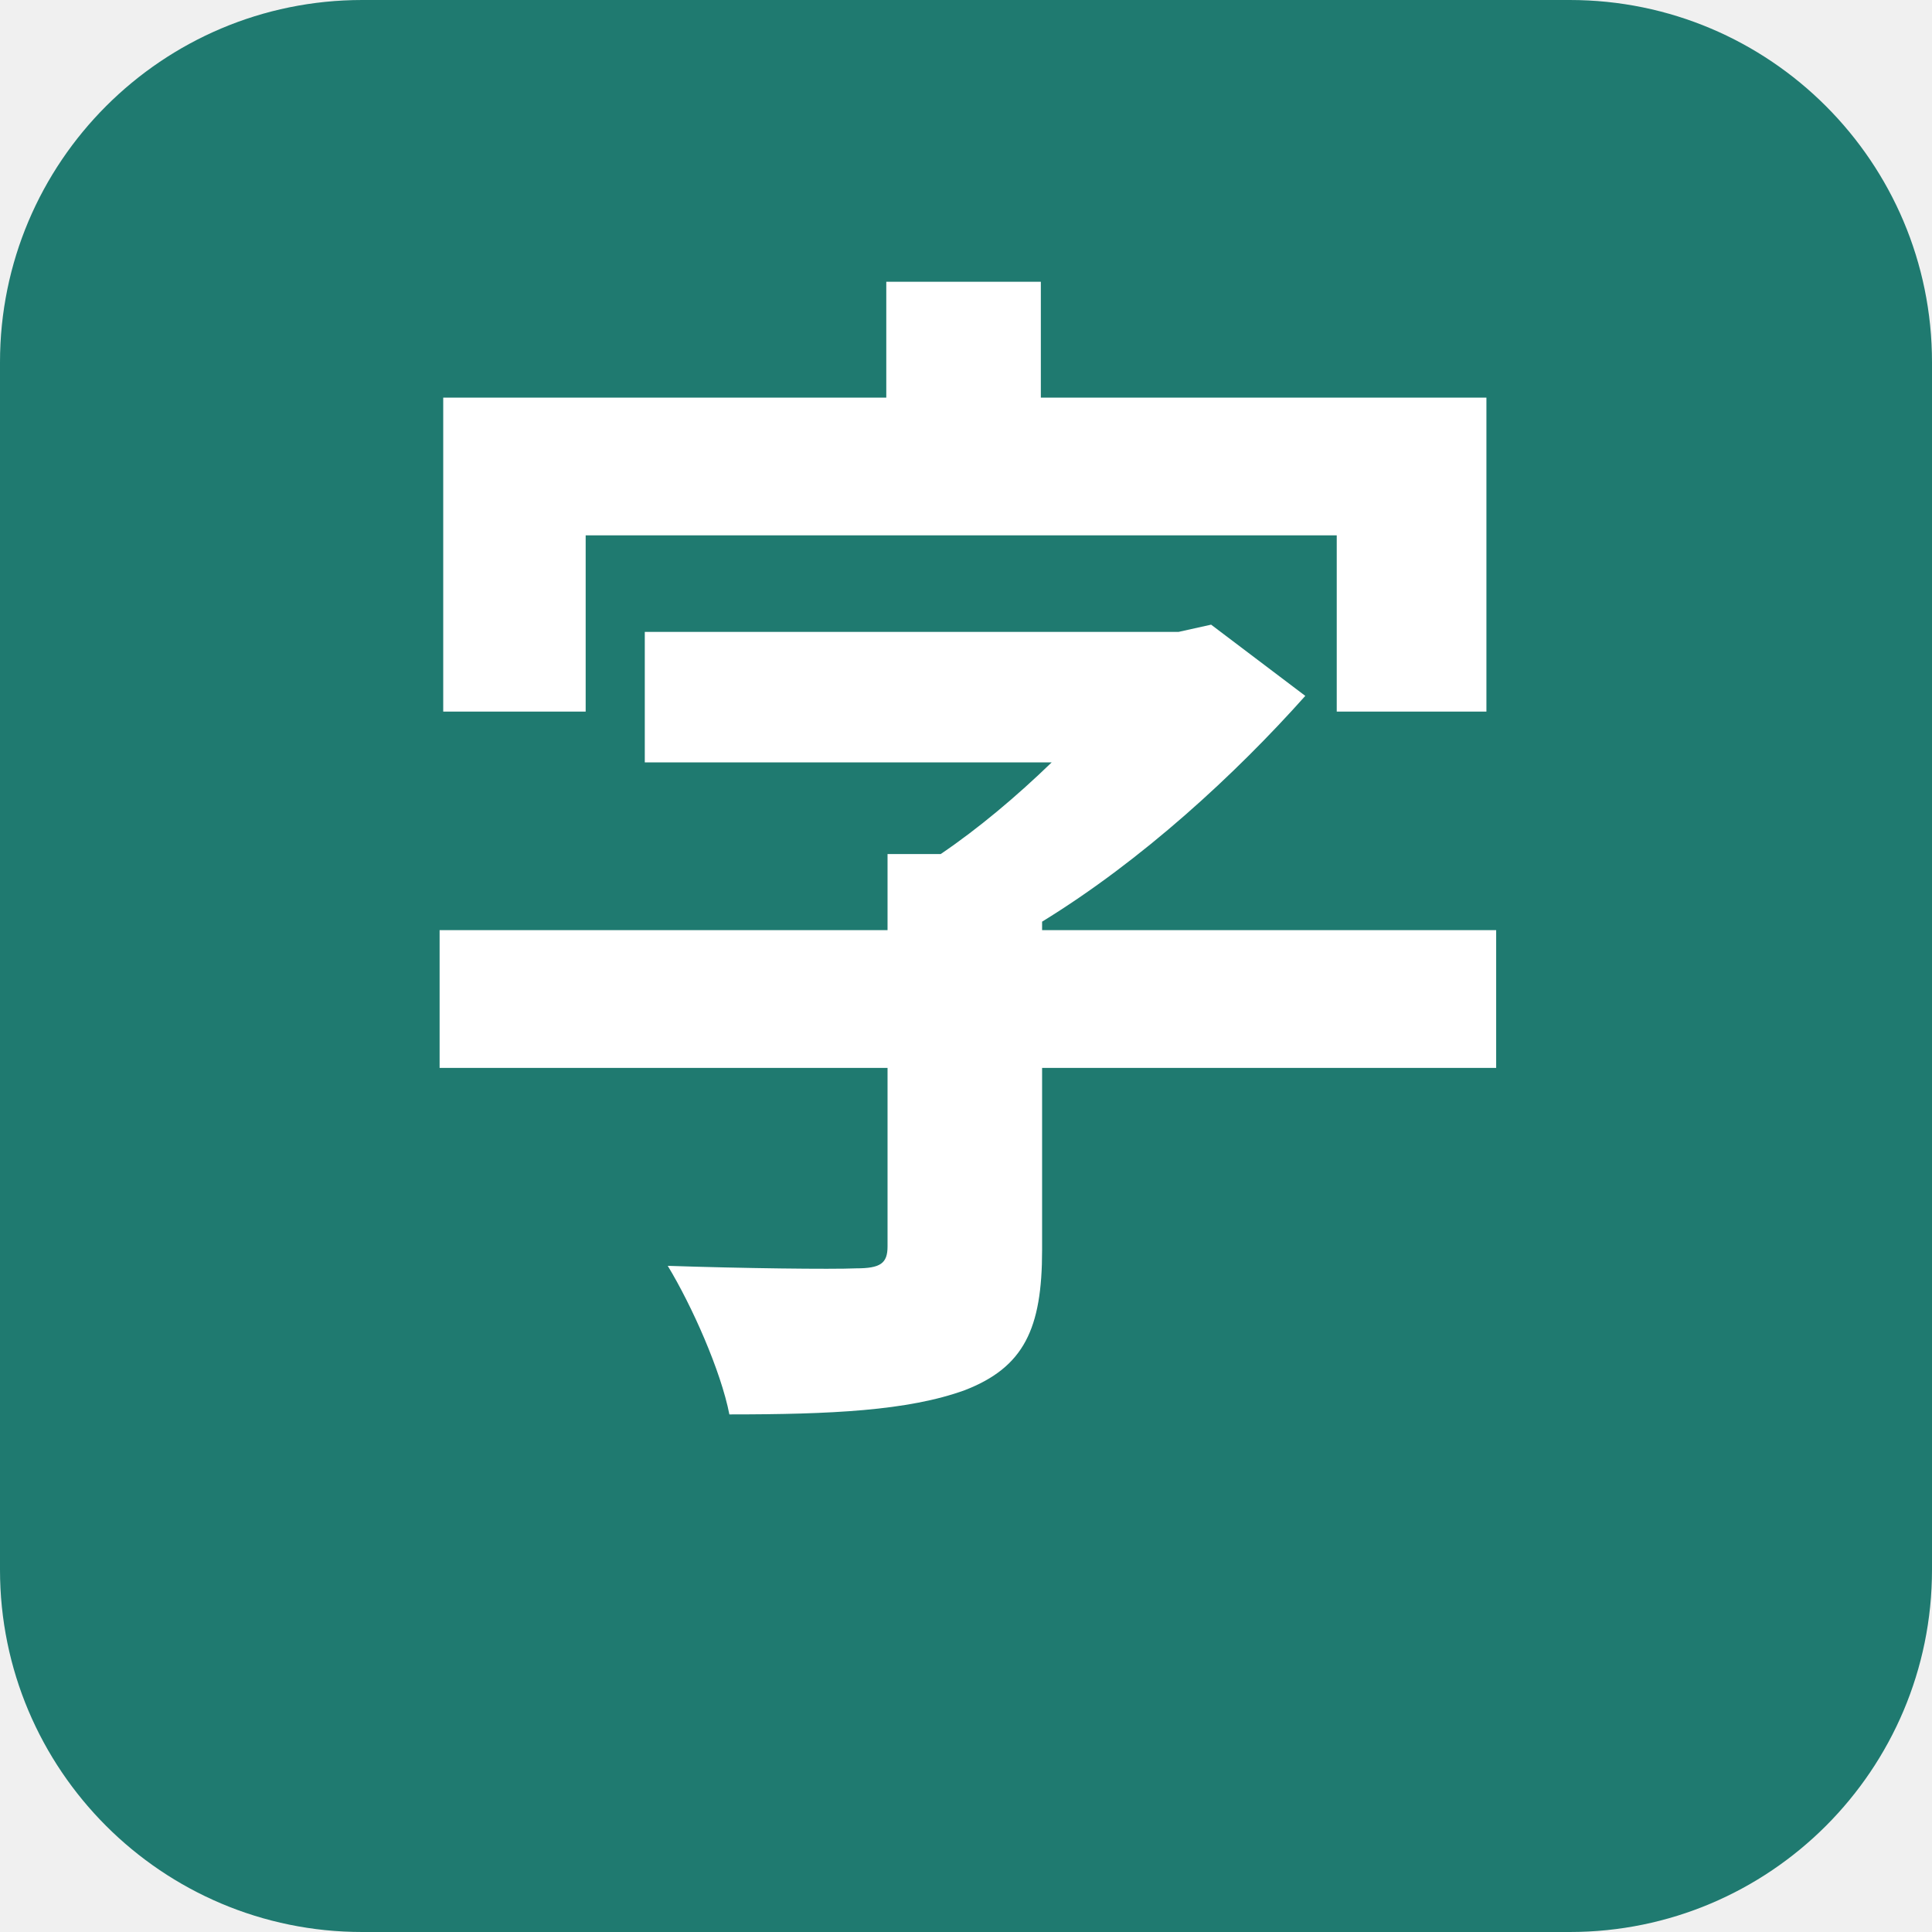
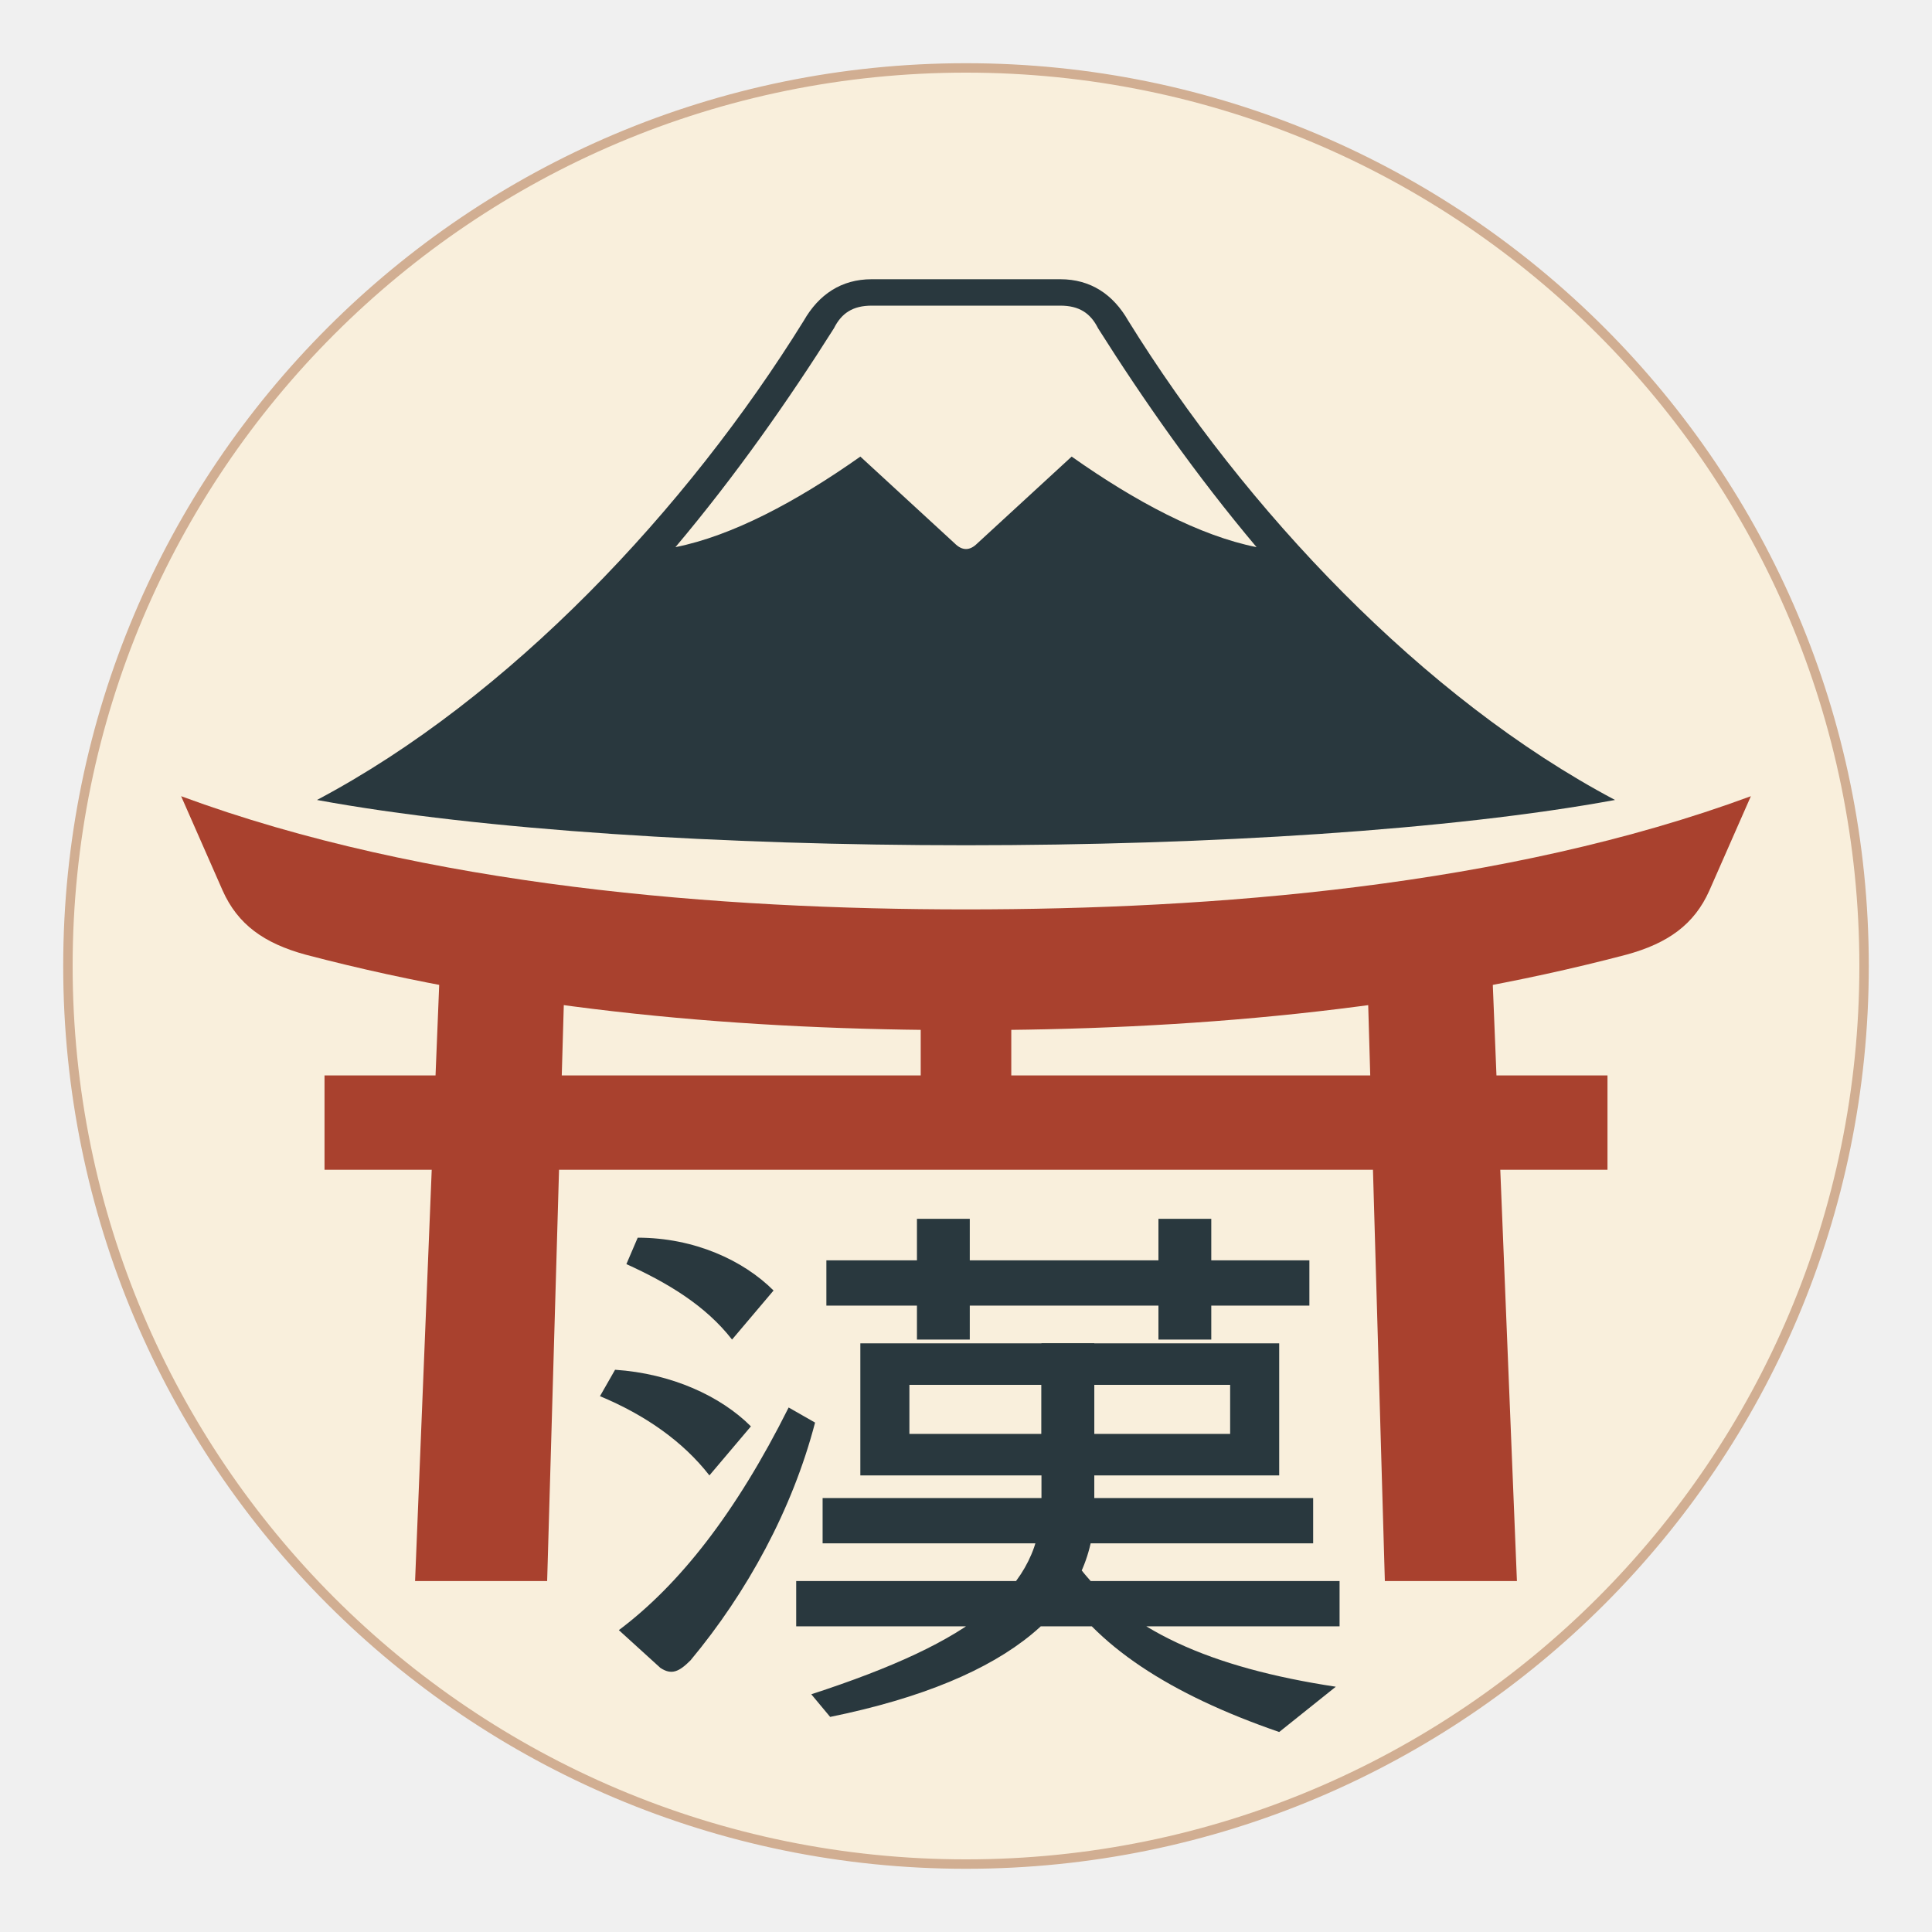
- <svg xmlns="http://www.w3.org/2000/svg" viewBox="0 0 192 192" width="192" height="192">
-   <rect width="192" height="192" rx="36" fill="#1f7a70" />
-   <text x="96" y="130" font-family="'Yu Mincho','Hiragino Mincho ProN','Noto Serif JP',serif" font-size="120" font-weight="900" text-anchor="middle" fill="#fff">字</text>
+ <svg xmlns="http://www.w3.org/2000/svg" width="192" height="192" viewBox="0 0 512 512">
+   <circle cx="256" cy="256" r="238" fill="#f9efdc" stroke="#d1ae92" stroke-width="2.5" />
+   <path fill="#29383e" d="M84 212c51-27 98-77 129-127 4-7 10-11 18-11h50c8 0 14 4 18 11 31 50 78 100 129 127-87 16-257 16-344 0Z" />
+   <path fill="#f9efdc" d="M179 145c16-19 30-39 42-58 2-4 5-6 10-6h50c5 0 8 2 10 6 12 19 26 39 42 58-15-3-32-12-49-24l-25 23c-2 2-4 2-6 0l-25-23c-17 12-34 21-49 24Z" />
+   <g fill="#a9412e">
+     <path d="M48 211c65 24 143 30 208 30s143-6 208-30l-11 25c-4 9-11 14-22 17-57 15-117 20-175 20s-118-5-175-20c-11-3-18-8-22-17Z" />
+     <path d="M86 285h340v25H86Z M117 246h33l-5 173h-35Z M362 246h33l7 173h-35Z M244 264h24v25h-24Z" />
+   </g>
+   <g fill="#29383e">
+     <path d="M169 328c15 0 28 6 36 14l-11 13c-7-9-17-15-28-20Z M163 363c15 1 28 7 36 15l-11 13c-7-9-17-16-29-21Z M164 432c16-12 31-31 45-59l7 4c-6 23-18 45-33 63-3 3-5 4-8 2l-11-10Z" />
+     <path d="M219 334h128v12H219Z M243 323h14v32h-14Z M307 323h14v32h-14Z" />
+     <path fill-rule="evenodd" d="M228 356h111v35H228Z M241 367v13h35v-13Z M290 367v13h36v-13Z" />
+     <path d="M218 397h130v12H218Z M211 419h144v12H211Z M276 356h14v44c0 25-21 45-70 55l-5-6c43-14 61-28 61-51Z M285 414c13 18 36 28 69 33l-15 12c-29-10-49-23-59-40Z" />
+   </g>
</svg>
